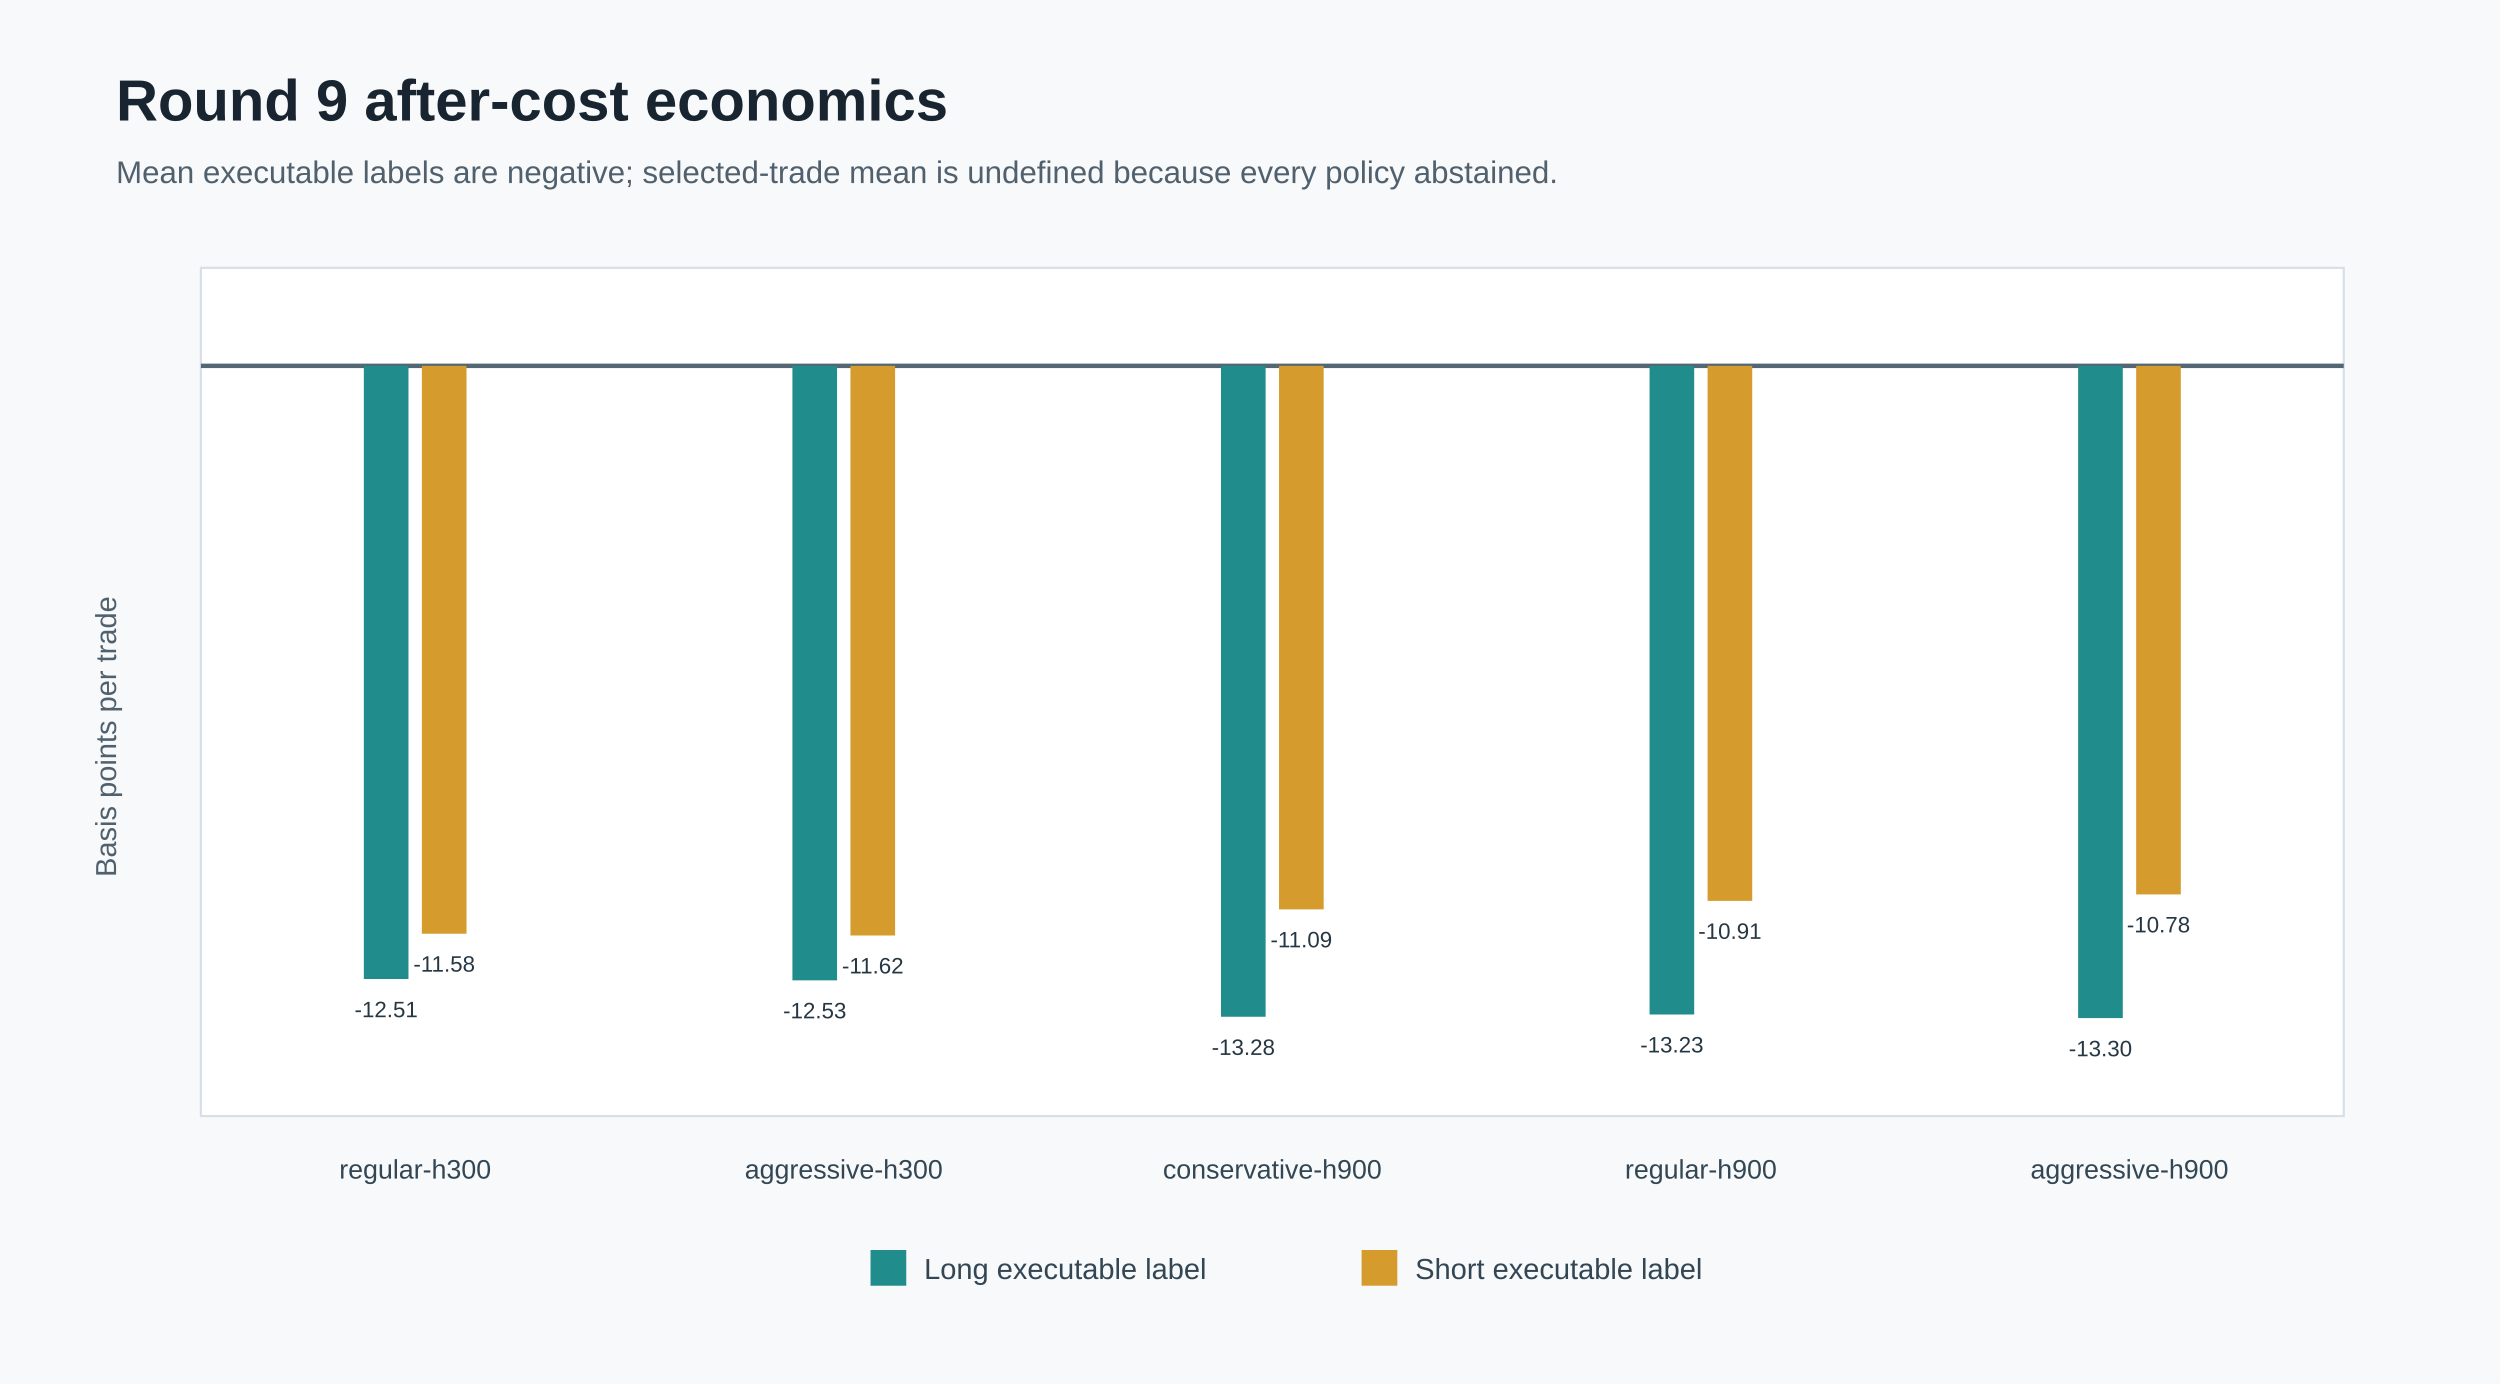
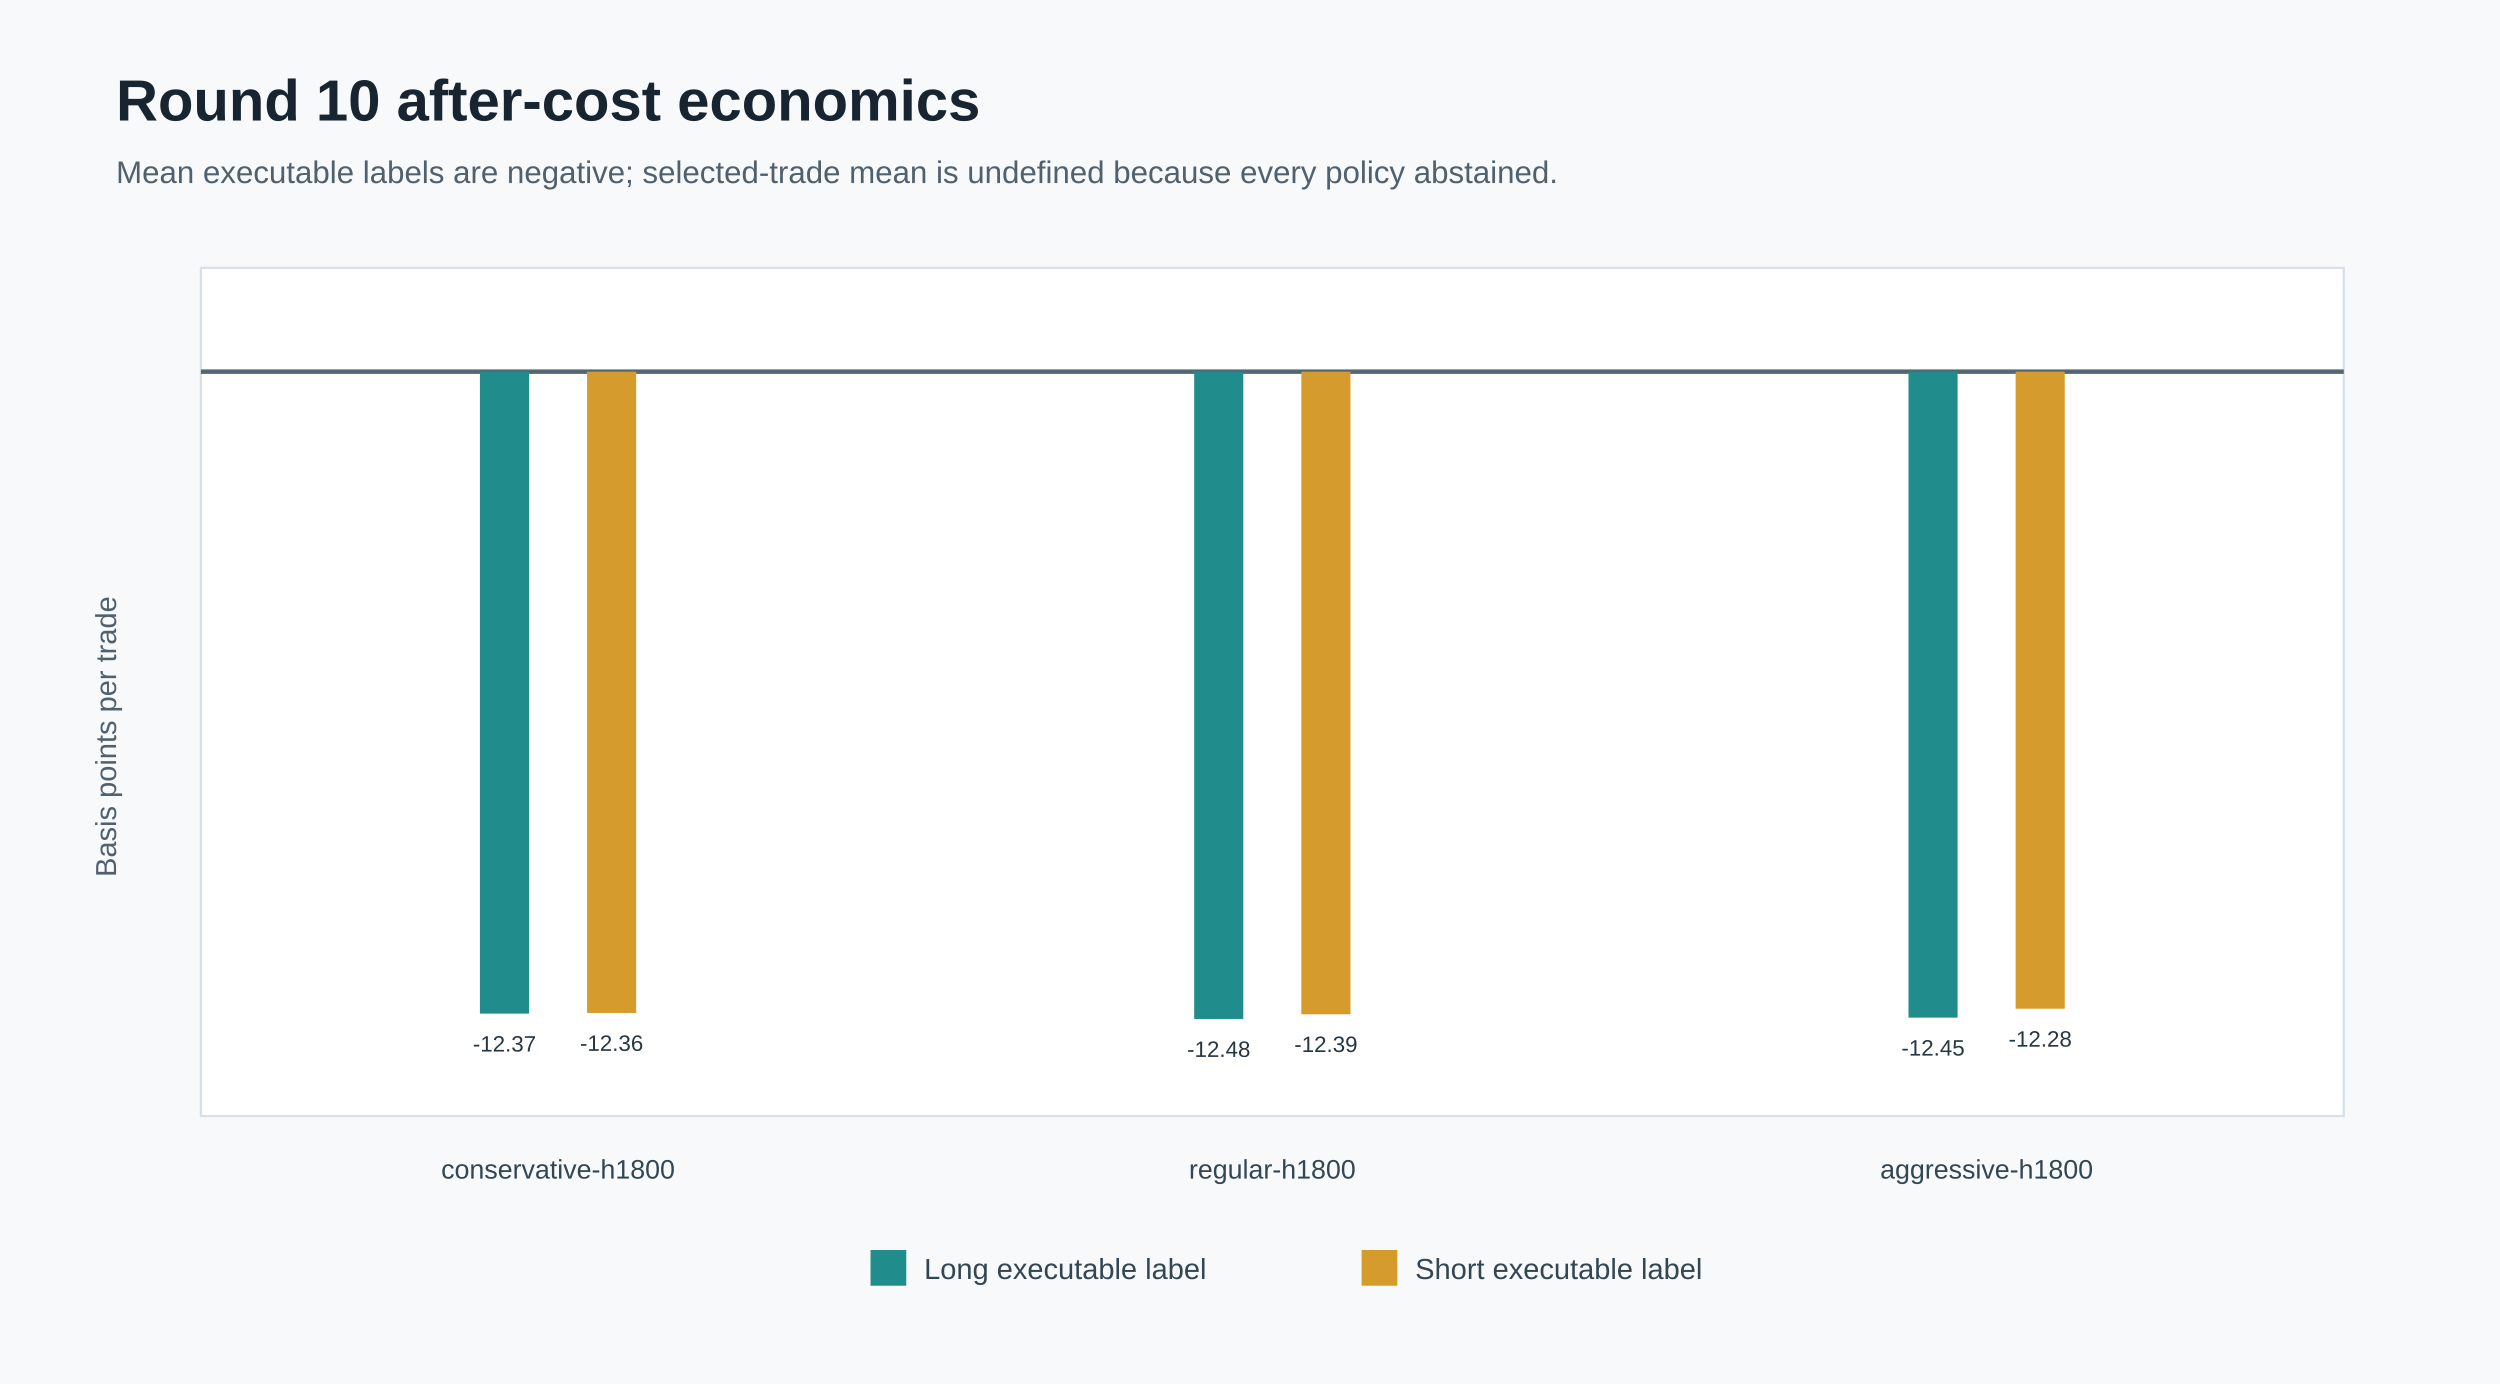
<svg xmlns="http://www.w3.org/2000/svg" width="1120" height="620" viewBox="0 0 1120 620">
  <rect width="100%" height="100%" fill="#f7f9fb" />
-   <text x="52" y="54" font-family="Segoe UI, Arial, sans-serif" font-size="26" font-weight="700" fill="#18242f">Round 9 after-cost economics</text>
+   <text x="52" y="54" font-family="Segoe UI, Arial, sans-serif" font-size="26" font-weight="700" fill="#18242f">Round 10 after-cost economics</text>
  <text x="52" y="82" font-family="Segoe UI, Arial, sans-serif" font-size="14" fill="#51606d">Mean executable labels are negative; selected-trade mean is undefined because every policy abstained.</text>
  <rect x="90" y="120" width="960" height="380" fill="#ffffff" stroke="#d8e0e7" />
-   <line x1="90" y1="163.9" x2="1050" y2="163.9" stroke="#526674" stroke-width="2" />
-   <rect x="163.0" y="163.9" width="20" height="274.7" fill="#218c8c" />
-   <text x="173.0" y="455.7" text-anchor="middle" font-family="Segoe UI, Arial, sans-serif" font-size="10" fill="#263744">-12.51</text>
-   <rect x="189.0" y="163.9" width="20" height="254.4" fill="#d59b2d" />
-   <text x="199.0" y="435.3" text-anchor="middle" font-family="Segoe UI, Arial, sans-serif" font-size="10" fill="#263744">-11.58</text>
-   <text x="186.0" y="528" text-anchor="middle" font-family="Segoe UI, Arial, sans-serif" font-size="12" fill="#334653">regular-h300</text>
-   <rect x="355.0" y="163.9" width="20" height="275.3" fill="#218c8c" />
-   <text x="365.0" y="456.2" text-anchor="middle" font-family="Segoe UI, Arial, sans-serif" font-size="10" fill="#263744">-12.53</text>
-   <rect x="381.0" y="163.9" width="20" height="255.2" fill="#d59b2d" />
-   <text x="391.0" y="436.1" text-anchor="middle" font-family="Segoe UI, Arial, sans-serif" font-size="10" fill="#263744">-11.62</text>
-   <text x="378.0" y="528" text-anchor="middle" font-family="Segoe UI, Arial, sans-serif" font-size="12" fill="#334653">aggressive-h300</text>
-   <rect x="547.0" y="163.9" width="20" height="291.6" fill="#218c8c" />
-   <text x="557.0" y="472.6" text-anchor="middle" font-family="Segoe UI, Arial, sans-serif" font-size="10" fill="#263744">-13.28</text>
-   <rect x="573.0" y="163.9" width="20" height="243.5" fill="#d59b2d" />
-   <text x="583.0" y="424.4" text-anchor="middle" font-family="Segoe UI, Arial, sans-serif" font-size="10" fill="#263744">-11.09</text>
-   <text x="570.0" y="528" text-anchor="middle" font-family="Segoe UI, Arial, sans-serif" font-size="12" fill="#334653">conservative-h900</text>
-   <rect x="739.0" y="163.9" width="20" height="290.6" fill="#218c8c" />
-   <text x="749.0" y="471.5" text-anchor="middle" font-family="Segoe UI, Arial, sans-serif" font-size="10" fill="#263744">-13.23</text>
-   <rect x="765.0" y="163.9" width="20" height="239.7" fill="#d59b2d" />
-   <text x="775.0" y="420.6" text-anchor="middle" font-family="Segoe UI, Arial, sans-serif" font-size="10" fill="#263744">-10.91</text>
-   <text x="762.0" y="528" text-anchor="middle" font-family="Segoe UI, Arial, sans-serif" font-size="12" fill="#334653">regular-h900</text>
-   <rect x="931.0" y="163.9" width="20" height="292.2" fill="#218c8c" />
-   <text x="941.0" y="473.2" text-anchor="middle" font-family="Segoe UI, Arial, sans-serif" font-size="10" fill="#263744">-13.30</text>
-   <rect x="957.0" y="163.9" width="20" height="236.8" fill="#d59b2d" />
-   <text x="967.0" y="417.7" text-anchor="middle" font-family="Segoe UI, Arial, sans-serif" font-size="10" fill="#263744">-10.78</text>
-   <text x="954.0" y="528" text-anchor="middle" font-family="Segoe UI, Arial, sans-serif" font-size="12" fill="#334653">aggressive-h900</text>
+   <line x1="90" y1="166.5" x2="1050" y2="166.5" stroke="#526674" stroke-width="2" />
+   <rect x="215.0" y="166.5" width="22" height="287.6" fill="#218c8c" />
+   <text x="226.0" y="471.1" text-anchor="middle" font-family="Segoe UI, Arial, sans-serif" font-size="10" fill="#263744">-12.37</text>
+   <rect x="263.0" y="166.5" width="22" height="287.3" fill="#d59b2d" />
+   <text x="274.0" y="470.8" text-anchor="middle" font-family="Segoe UI, Arial, sans-serif" font-size="10" fill="#263744">-12.36</text>
+   <text x="250.0" y="528" text-anchor="middle" font-family="Segoe UI, Arial, sans-serif" font-size="12" fill="#334653">conservative-h1800</text>
+   <rect x="535.0" y="166.5" width="22" height="290.0" fill="#218c8c" />
+   <text x="546.0" y="473.5" text-anchor="middle" font-family="Segoe UI, Arial, sans-serif" font-size="10" fill="#263744">-12.48</text>
+   <rect x="583.0" y="166.5" width="22" height="287.9" fill="#d59b2d" />
+   <text x="594.0" y="471.3" text-anchor="middle" font-family="Segoe UI, Arial, sans-serif" font-size="10" fill="#263744">-12.39</text>
+   <text x="570.0" y="528" text-anchor="middle" font-family="Segoe UI, Arial, sans-serif" font-size="12" fill="#334653">regular-h1800</text>
+   <rect x="855.0" y="166.5" width="22" height="289.4" fill="#218c8c" />
+   <text x="866.0" y="472.9" text-anchor="middle" font-family="Segoe UI, Arial, sans-serif" font-size="10" fill="#263744">-12.45</text>
+   <rect x="903.0" y="166.5" width="22" height="285.4" fill="#d59b2d" />
+   <text x="914.0" y="468.9" text-anchor="middle" font-family="Segoe UI, Arial, sans-serif" font-size="10" fill="#263744">-12.28</text>
+   <text x="890.0" y="528" text-anchor="middle" font-family="Segoe UI, Arial, sans-serif" font-size="12" fill="#334653">aggressive-h1800</text>
  <text x="52" y="330" transform="rotate(-90 52 330)" text-anchor="middle" font-family="Segoe UI, Arial, sans-serif" font-size="13" fill="#51606d">Basis points per trade</text>
  <rect x="390" y="560" width="16" height="16" fill="#218c8c" />
  <text x="414" y="573" font-family="Segoe UI, Arial, sans-serif" font-size="13" fill="#334653">Long executable label</text>
  <rect x="610" y="560" width="16" height="16" fill="#d59b2d" />
  <text x="634" y="573" font-family="Segoe UI, Arial, sans-serif" font-size="13" fill="#334653">Short executable label</text>
</svg>
